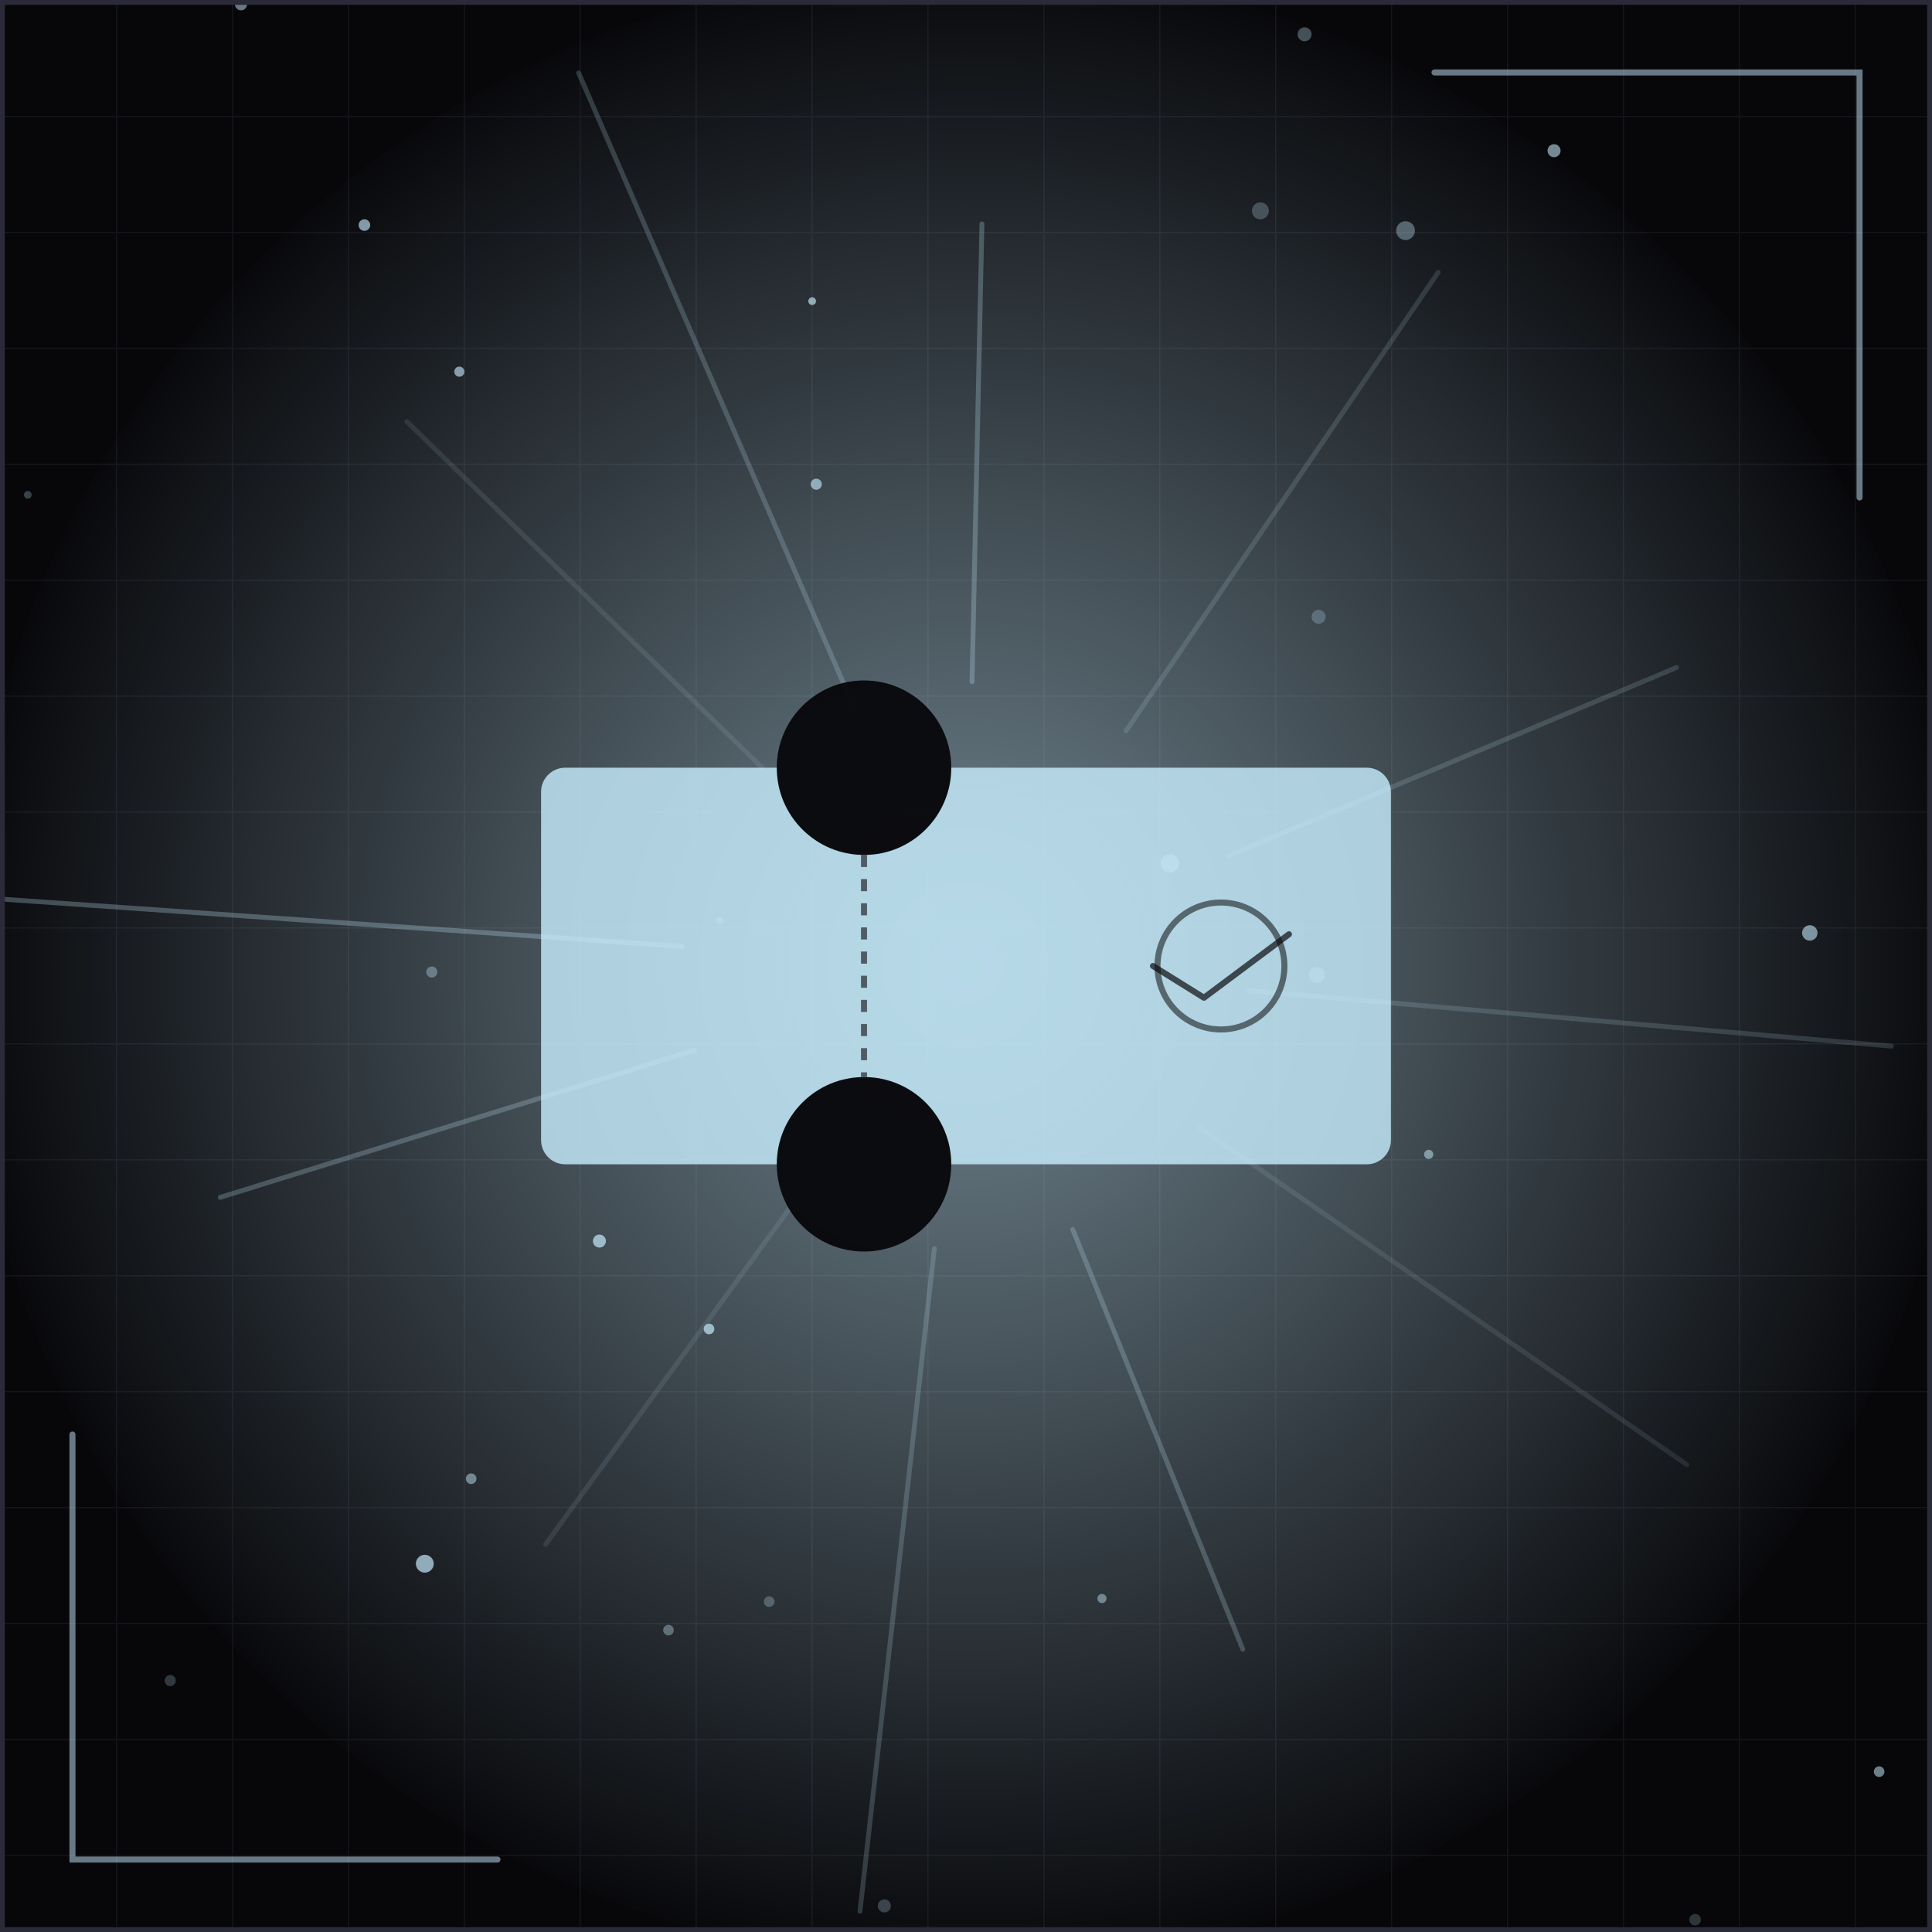
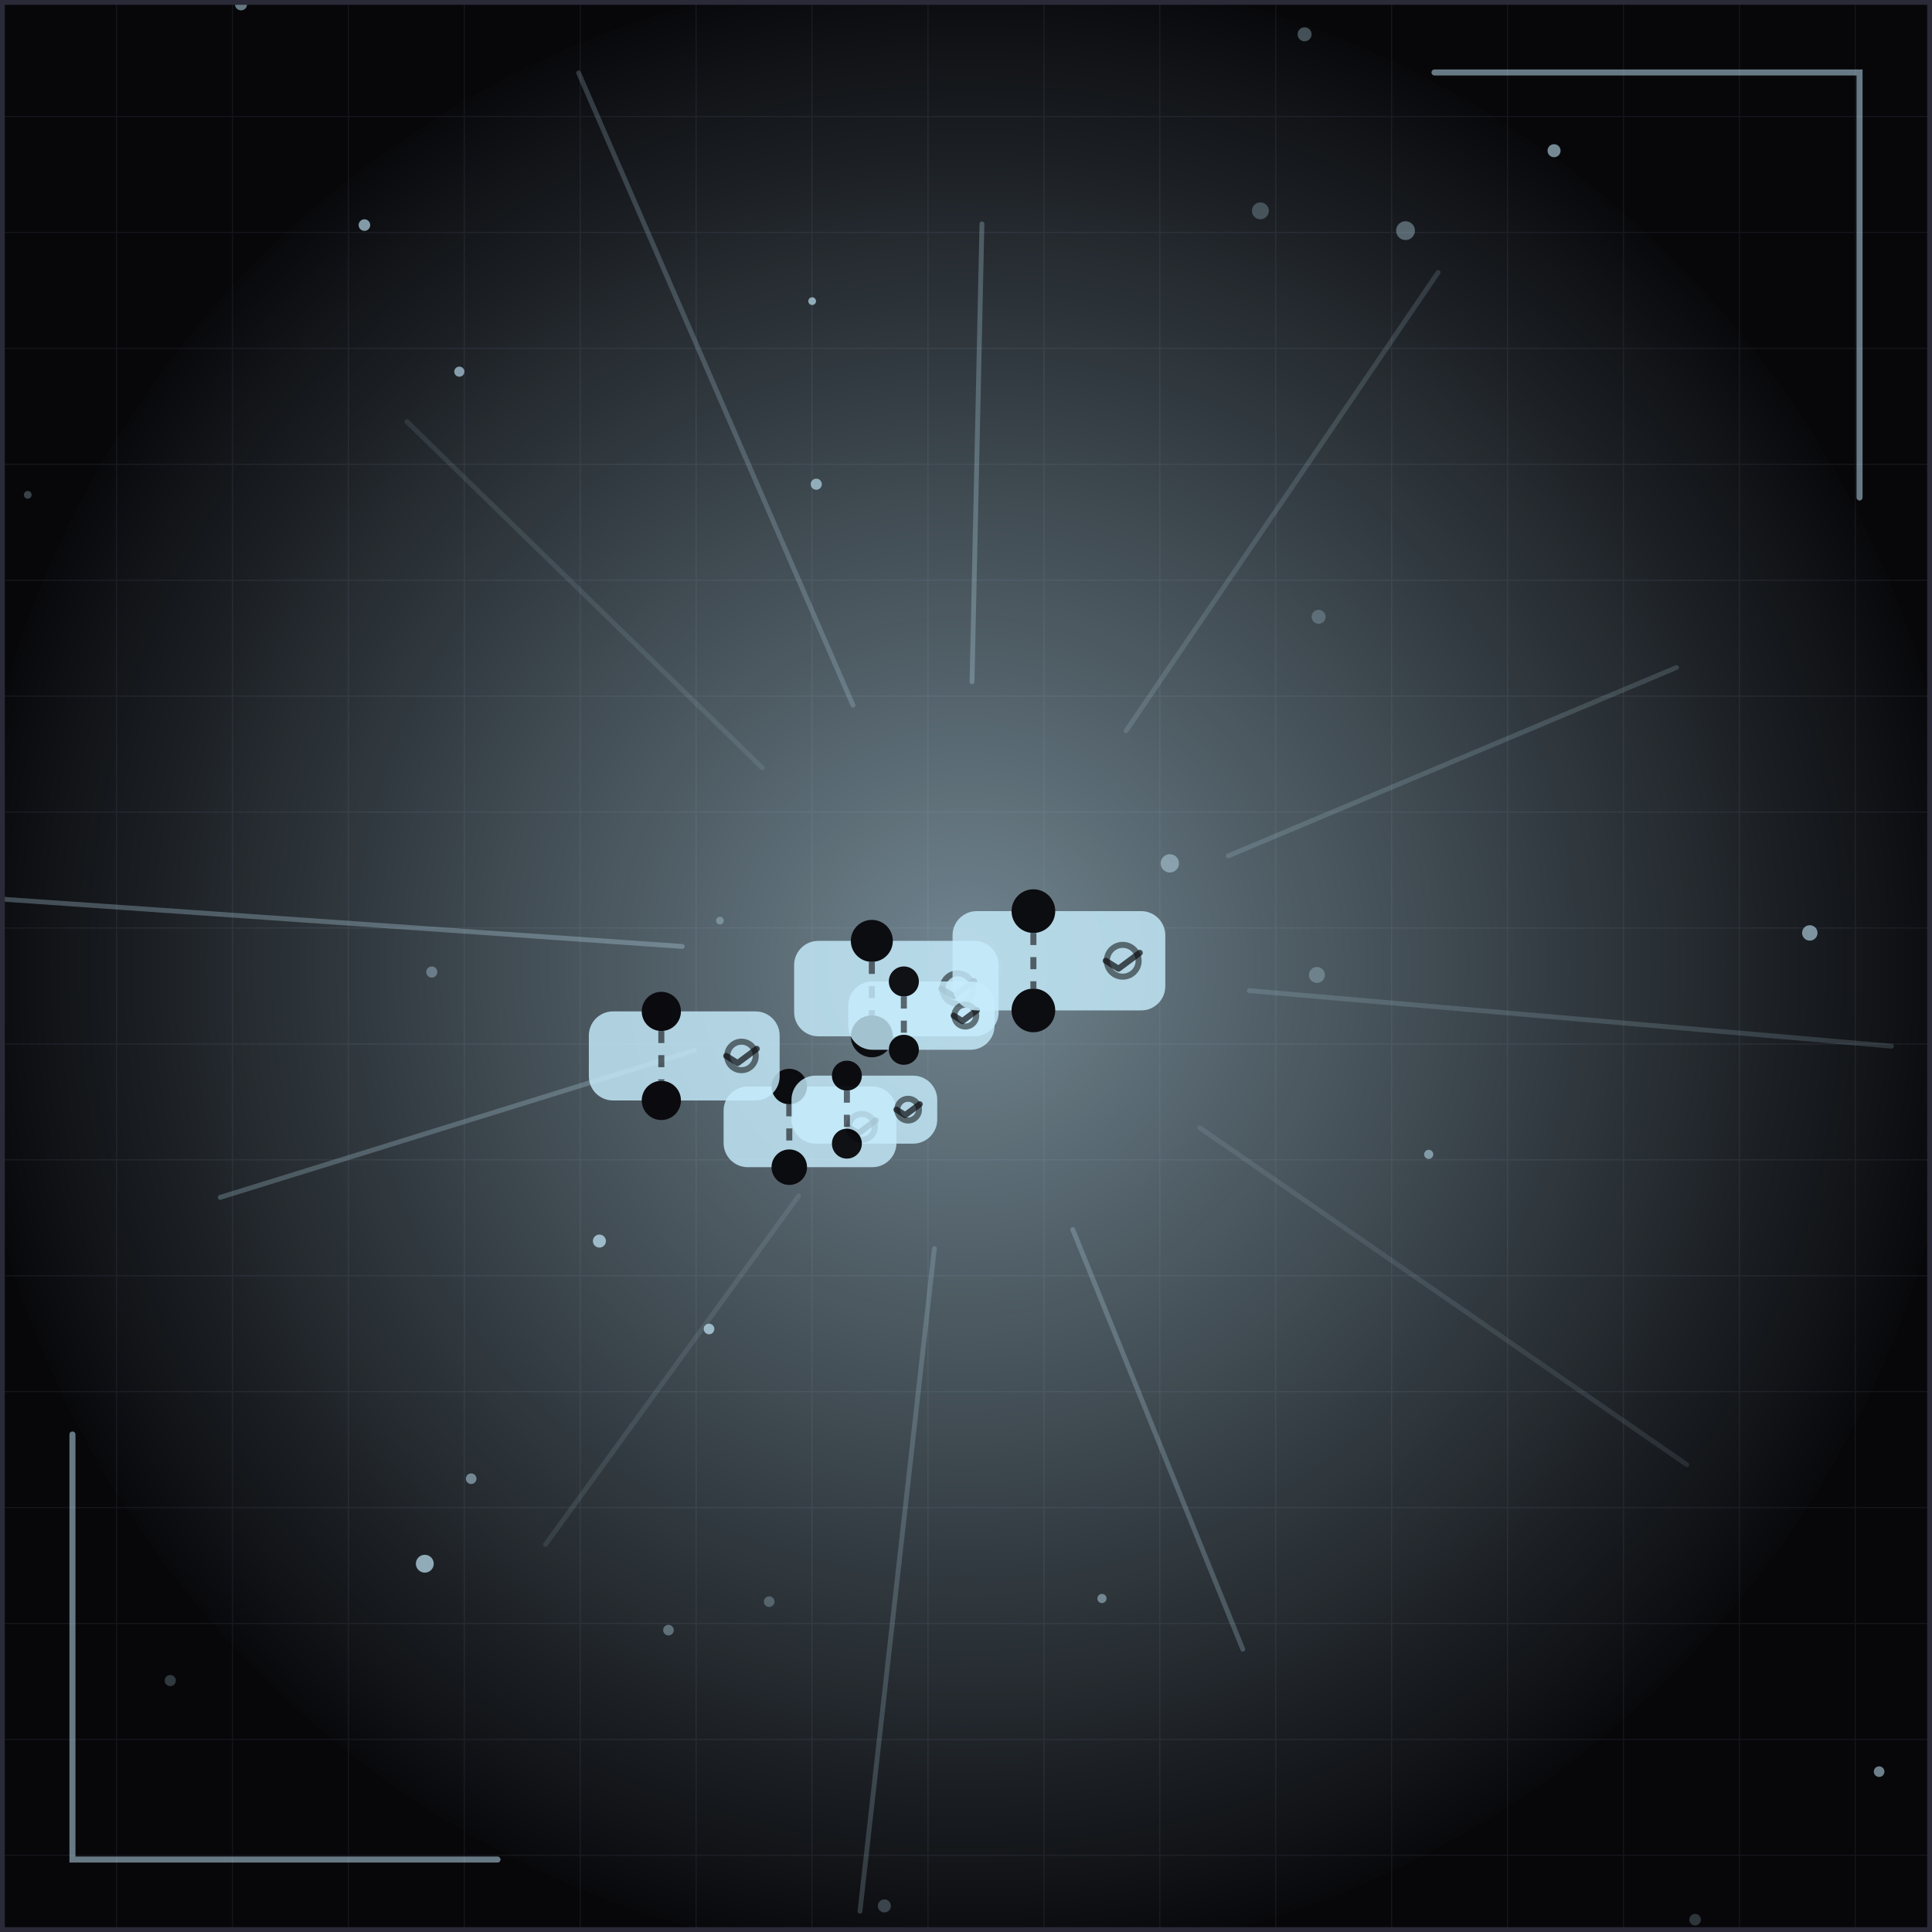
<svg xmlns="http://www.w3.org/2000/svg" width="800" height="800" viewBox="0 0 800 800">
  <rect width="800" height="800" fill="#07070a" />
  <defs>
    <pattern id="grid" width="48" height="48" patternUnits="userSpaceOnUse">
      <path d="M 48 0 L 0 0 0 48" fill="none" stroke="#2a2a38" stroke-width="1" opacity="0.35" />
    </pattern>
  </defs>
  <rect width="800" height="800" fill="url(#grid)" />
  <defs>
    <radialGradient id="glow1" cx="50%" cy="50%" r="50%">
      <stop offset="0%" stop-color="#c7ecfd" stop-opacity="0.55" />
      <stop offset="100%" stop-color="#c7ecfd" stop-opacity="0" />
    </radialGradient>
  </defs>
  <circle cx="400" cy="400" r="414" fill="url(#glow1)" />
  <g opacity="0.4" stroke="#c7ecfd" stroke-width="2" stroke-linecap="round">
    <line x1="517.3" y1="410.2" x2="783.2" y2="433.2" opacity="0.39" />
    <line x1="496.8" y1="467.0" x2="698.5" y2="606.5" opacity="0.26" />
    <line x1="444.2" y1="509.1" x2="514.6" y2="682.9" opacity="0.55" />
    <line x1="386.9" y1="517.0" x2="356.1" y2="791.4" opacity="0.48" />
    <line x1="330.7" y1="495.2" x2="225.9" y2="639.5" opacity="0.26" />
    <line x1="287.5" y1="434.9" x2="91.2" y2="495.8" opacity="0.59" />
    <line x1="282.5" y1="391.9" x2="0.7" y2="372.3" opacity="0.69" />
    <line x1="315.6" y1="317.9" x2="168.5" y2="174.6" opacity="0.25" />
    <line x1="353.2" y1="292.0" x2="239.6" y2="30.2" opacity="0.50" />
    <line x1="402.5" y1="282.3" x2="406.6" y2="92.7" opacity="0.63" />
    <line x1="466.3" y1="302.6" x2="595.5" y2="112.8" opacity="0.36" />
    <line x1="508.6" y1="354.4" x2="694.2" y2="276.4" opacity="0.40" />
  </g>
  <circle cx="276.8" cy="675.0" r="2.2" fill="#c7ecfd" opacity="0.36" />
  <circle cx="540.2" cy="14.2" r="2.9" fill="#c7ecfd" opacity="0.31" />
  <circle cx="484.4" cy="357.5" r="3.8" fill="#c7ecfd" opacity="0.43" />
  <circle cx="336.3" cy="124.7" r="1.6" fill="#c7ecfd" opacity="0.65" />
  <circle cx="293.6" cy="550.3" r="2.2" fill="#c7ecfd" opacity="0.68" />
  <circle cx="701.9" cy="794.9" r="2.4" fill="#c7ecfd" opacity="0.20" />
  <circle cx="366.2" cy="789.2" r="2.7" fill="#c7ecfd" opacity="0.24" />
  <circle cx="195.1" cy="612.3" r="2.2" fill="#c7ecfd" opacity="0.48" />
  <circle cx="178.8" cy="402.5" r="2.3" fill="#c7ecfd" opacity="0.35" />
  <circle cx="99.8" cy="1.8" r="2.5" fill="#c7ecfd" opacity="0.49" />
  <circle cx="778.1" cy="733.6" r="2.2" fill="#c7ecfd" opacity="0.53" />
  <circle cx="248.2" cy="513.9" r="2.7" fill="#c7ecfd" opacity="0.69" />
  <circle cx="70.5" cy="695.9" r="2.3" fill="#c7ecfd" opacity="0.22" />
  <circle cx="175.9" cy="647.5" r="3.7" fill="#c7ecfd" opacity="0.68" />
  <circle cx="643.5" cy="62.4" r="2.7" fill="#c7ecfd" opacity="0.57" />
  <circle cx="11.5" cy="204.9" r="1.6" fill="#c7ecfd" opacity="0.26" />
  <circle cx="521.9" cy="87.3" r="3.5" fill="#c7ecfd" opacity="0.25" />
  <circle cx="298.1" cy="381.2" r="1.6" fill="#c7ecfd" opacity="0.32" />
  <circle cx="456.3" cy="661.9" r="1.9" fill="#c7ecfd" opacity="0.45" />
  <circle cx="749.4" cy="386.3" r="3.2" fill="#c7ecfd" opacity="0.58" />
  <circle cx="545.3" cy="403.7" r="3.3" fill="#c7ecfd" opacity="0.28" />
  <circle cx="338.0" cy="200.5" r="2.3" fill="#c7ecfd" opacity="0.62" />
  <circle cx="591.6" cy="478.0" r="1.9" fill="#c7ecfd" opacity="0.51" />
  <circle cx="318.5" cy="663.2" r="2.2" fill="#c7ecfd" opacity="0.27" />
  <circle cx="190.2" cy="153.9" r="2.1" fill="#c7ecfd" opacity="0.61" />
  <circle cx="582.0" cy="95.5" r="3.9" fill="#c7ecfd" opacity="0.36" />
  <circle cx="150.9" cy="93.2" r="2.4" fill="#c7ecfd" opacity="0.63" />
  <circle cx="546.0" cy="255.4" r="2.9" fill="#c7ecfd" opacity="0.24" />
-   <g transform="translate(400 400)" opacity="0.95">
-     <rect x="-175.95" y="-82.11" width="351.9" height="164.22" rx="10" fill="#c7ecfd" opacity="0.85" />
-     <circle cx="-42.228" cy="-82.11" r="36.128" fill="#07070a" />
-     <circle cx="-42.228" cy="82.11" r="36.128" fill="#07070a" />
-     <line x1="-42.228" y1="-45.982" x2="-42.228" y2="45.982" stroke="#07070a" stroke-width="2.5" stroke-dasharray="5 5" opacity="0.6" />
-     <circle cx="105.57" cy="0" r="26.275" fill="none" stroke="#07070a" stroke-width="2.5" opacity="0.55" />
-     <path d="M 77.418 0 L 98.532 13.138 L 133.722 -13.138" fill="none" stroke="#07070a" stroke-width="2.5" stroke-linecap="round" stroke-linejoin="round" opacity="0.7" />
+   <g transform="translate(335.4141 466.6077)" opacity="0.95">
+     <rect x="-35.788" y="-16.701" width="71.577" height="33.402" rx="10" fill="#c7ecfd" opacity="0.85" />
+     <circle cx="-8.589" cy="-16.701" r="7.349" fill="#07070a" />
+     <circle cx="-8.589" cy="16.701" r="7.349" fill="#07070a" />
+     <line x1="-8.589" y1="-9.353" x2="-8.589" y2="9.353" stroke="#07070a" stroke-width="2.5" stroke-dasharray="5 5" opacity="0.6" />
+     <circle cx="21.473" cy="0" r="5.344" fill="none" stroke="#07070a" stroke-width="2.5" opacity="0.55" />
+     <path d="M 15.747 0 L 20.041 2.672 L 27.199 -2.672" fill="none" stroke="#07070a" stroke-width="2.5" stroke-linecap="round" stroke-linejoin="round" opacity="0.7" />
+   </g>
+   <g transform="translate(357.9208 459.4789)" opacity="0.95">
+     <rect x="-30.176" y="-14.082" width="60.352" height="28.164" rx="10" fill="#c7ecfd" opacity="0.85" />
+     <circle cx="-7.242" cy="-14.082" r="6.196" fill="#07070a" />
+     <circle cx="-7.242" cy="14.082" r="6.196" fill="#07070a" />
+     <line x1="-7.242" y1="-7.886" x2="-7.242" y2="7.886" stroke="#07070a" stroke-width="2.5" stroke-dasharray="5 5" opacity="0.6" />
+     <circle cx="18.106" cy="0" r="4.506" fill="none" stroke="#07070a" stroke-width="2.5" opacity="0.55" />
+     <path d="M 13.277 0 L 16.899 2.253 L 22.934 -2.253" fill="none" stroke="#07070a" stroke-width="2.5" stroke-linecap="round" stroke-linejoin="round" opacity="0.7" />
+   </g>
+   <g transform="translate(371.1716 409.3525)" opacity="0.95">
+     <rect x="-42.341" y="-19.759" width="84.681" height="39.518" rx="10" fill="#c7ecfd" opacity="0.85" />
+     <circle cx="-10.162" cy="-19.759" r="8.694" fill="#07070a" />
+     <circle cx="-10.162" cy="19.759" r="8.694" fill="#07070a" />
+     <line x1="-10.162" y1="-11.065" x2="-10.162" y2="11.065" stroke="#07070a" stroke-width="2.5" stroke-dasharray="5 5" opacity="0.6" />
+     <circle cx="25.404" cy="0" r="6.323" fill="none" stroke="#07070a" stroke-width="2.5" opacity="0.55" />
+     <path d="M 18.63 0 L 23.711 3.161 L 32.179 -3.161" fill="none" stroke="#07070a" stroke-width="2.5" stroke-linecap="round" stroke-linejoin="round" opacity="0.7" />
+   </g>
+   <g transform="translate(283.3274 437.2367)" opacity="0.95">
+     <rect x="-39.507" y="-18.437" width="79.015" height="36.874" rx="10" fill="#c7ecfd" opacity="0.85" />
+     <circle cx="-9.482" cy="-18.437" r="8.112" fill="#07070a" />
+     <circle cx="-9.482" cy="18.437" r="8.112" fill="#07070a" />
+     <line x1="-9.482" y1="-10.325" x2="-9.482" y2="10.325" stroke="#07070a" stroke-width="2.5" stroke-dasharray="5 5" opacity="0.6" />
+     <circle cx="23.704" cy="0" r="5.9" fill="none" stroke="#07070a" stroke-width="2.5" opacity="0.55" />
+     <path d="M 17.383 0 L 22.124 2.95 L 30.026 -2.95" fill="none" stroke="#07070a" stroke-width="2.5" stroke-linecap="round" stroke-linejoin="round" opacity="0.7" />
+   </g>
+   <g transform="translate(381.5354 420.5516)" opacity="0.95">
+     <rect x="-30.301" y="-14.141" width="60.603" height="28.281" rx="10" fill="#c7ecfd" opacity="0.85" />
+     <circle cx="-7.272" cy="-14.141" r="6.222" fill="#07070a" />
+     <circle cx="-7.272" cy="14.141" r="6.222" fill="#07070a" />
+     <line x1="-7.272" y1="-7.919" x2="-7.272" y2="7.919" stroke="#07070a" stroke-width="2.5" stroke-dasharray="5 5" opacity="0.6" />
+     <circle cx="18.181" cy="0" r="4.525" fill="none" stroke="#07070a" stroke-width="2.5" opacity="0.55" />
+     <path d="M 13.333 0 L 16.969 2.263 L 23.029 -2.263" fill="none" stroke="#07070a" stroke-width="2.5" stroke-linecap="round" stroke-linejoin="round" opacity="0.7" />
+   </g>
+   <g transform="translate(438.4778 397.8335)" opacity="0.95">
+     <rect x="-44.047" y="-20.555" width="88.095" height="41.111" rx="10" fill="#c7ecfd" opacity="0.85" />
+     <circle cx="-10.571" cy="-20.555" r="9.044" fill="#07070a" />
+     <circle cx="-10.571" cy="20.555" r="9.044" fill="#07070a" />
+     <line x1="-10.571" y1="-11.511" x2="-10.571" y2="11.511" stroke="#07070a" stroke-width="2.5" stroke-dasharray="5 5" opacity="0.6" />
+     <circle cx="26.428" cy="0" r="6.578" fill="none" stroke="#07070a" stroke-width="2.5" opacity="0.55" />
+     <path d="M 19.381 0 L 24.667 3.289 L 33.476 -3.289" fill="none" stroke="#07070a" stroke-width="2.5" stroke-linecap="round" stroke-linejoin="round" opacity="0.7" />
  </g>
  <g opacity="0.5" stroke="#c7ecfd" stroke-width="2.5" stroke-linecap="round">
    <path d="M 594 30 L 770 30 L 770 206" fill="none" />
    <path d="M 30 594 L 30 770 L 206 770" fill="none" />
  </g>
  <rect x="1" y="1" width="798" height="798" fill="none" stroke="#2a2a38" stroke-width="2" />
</svg>
